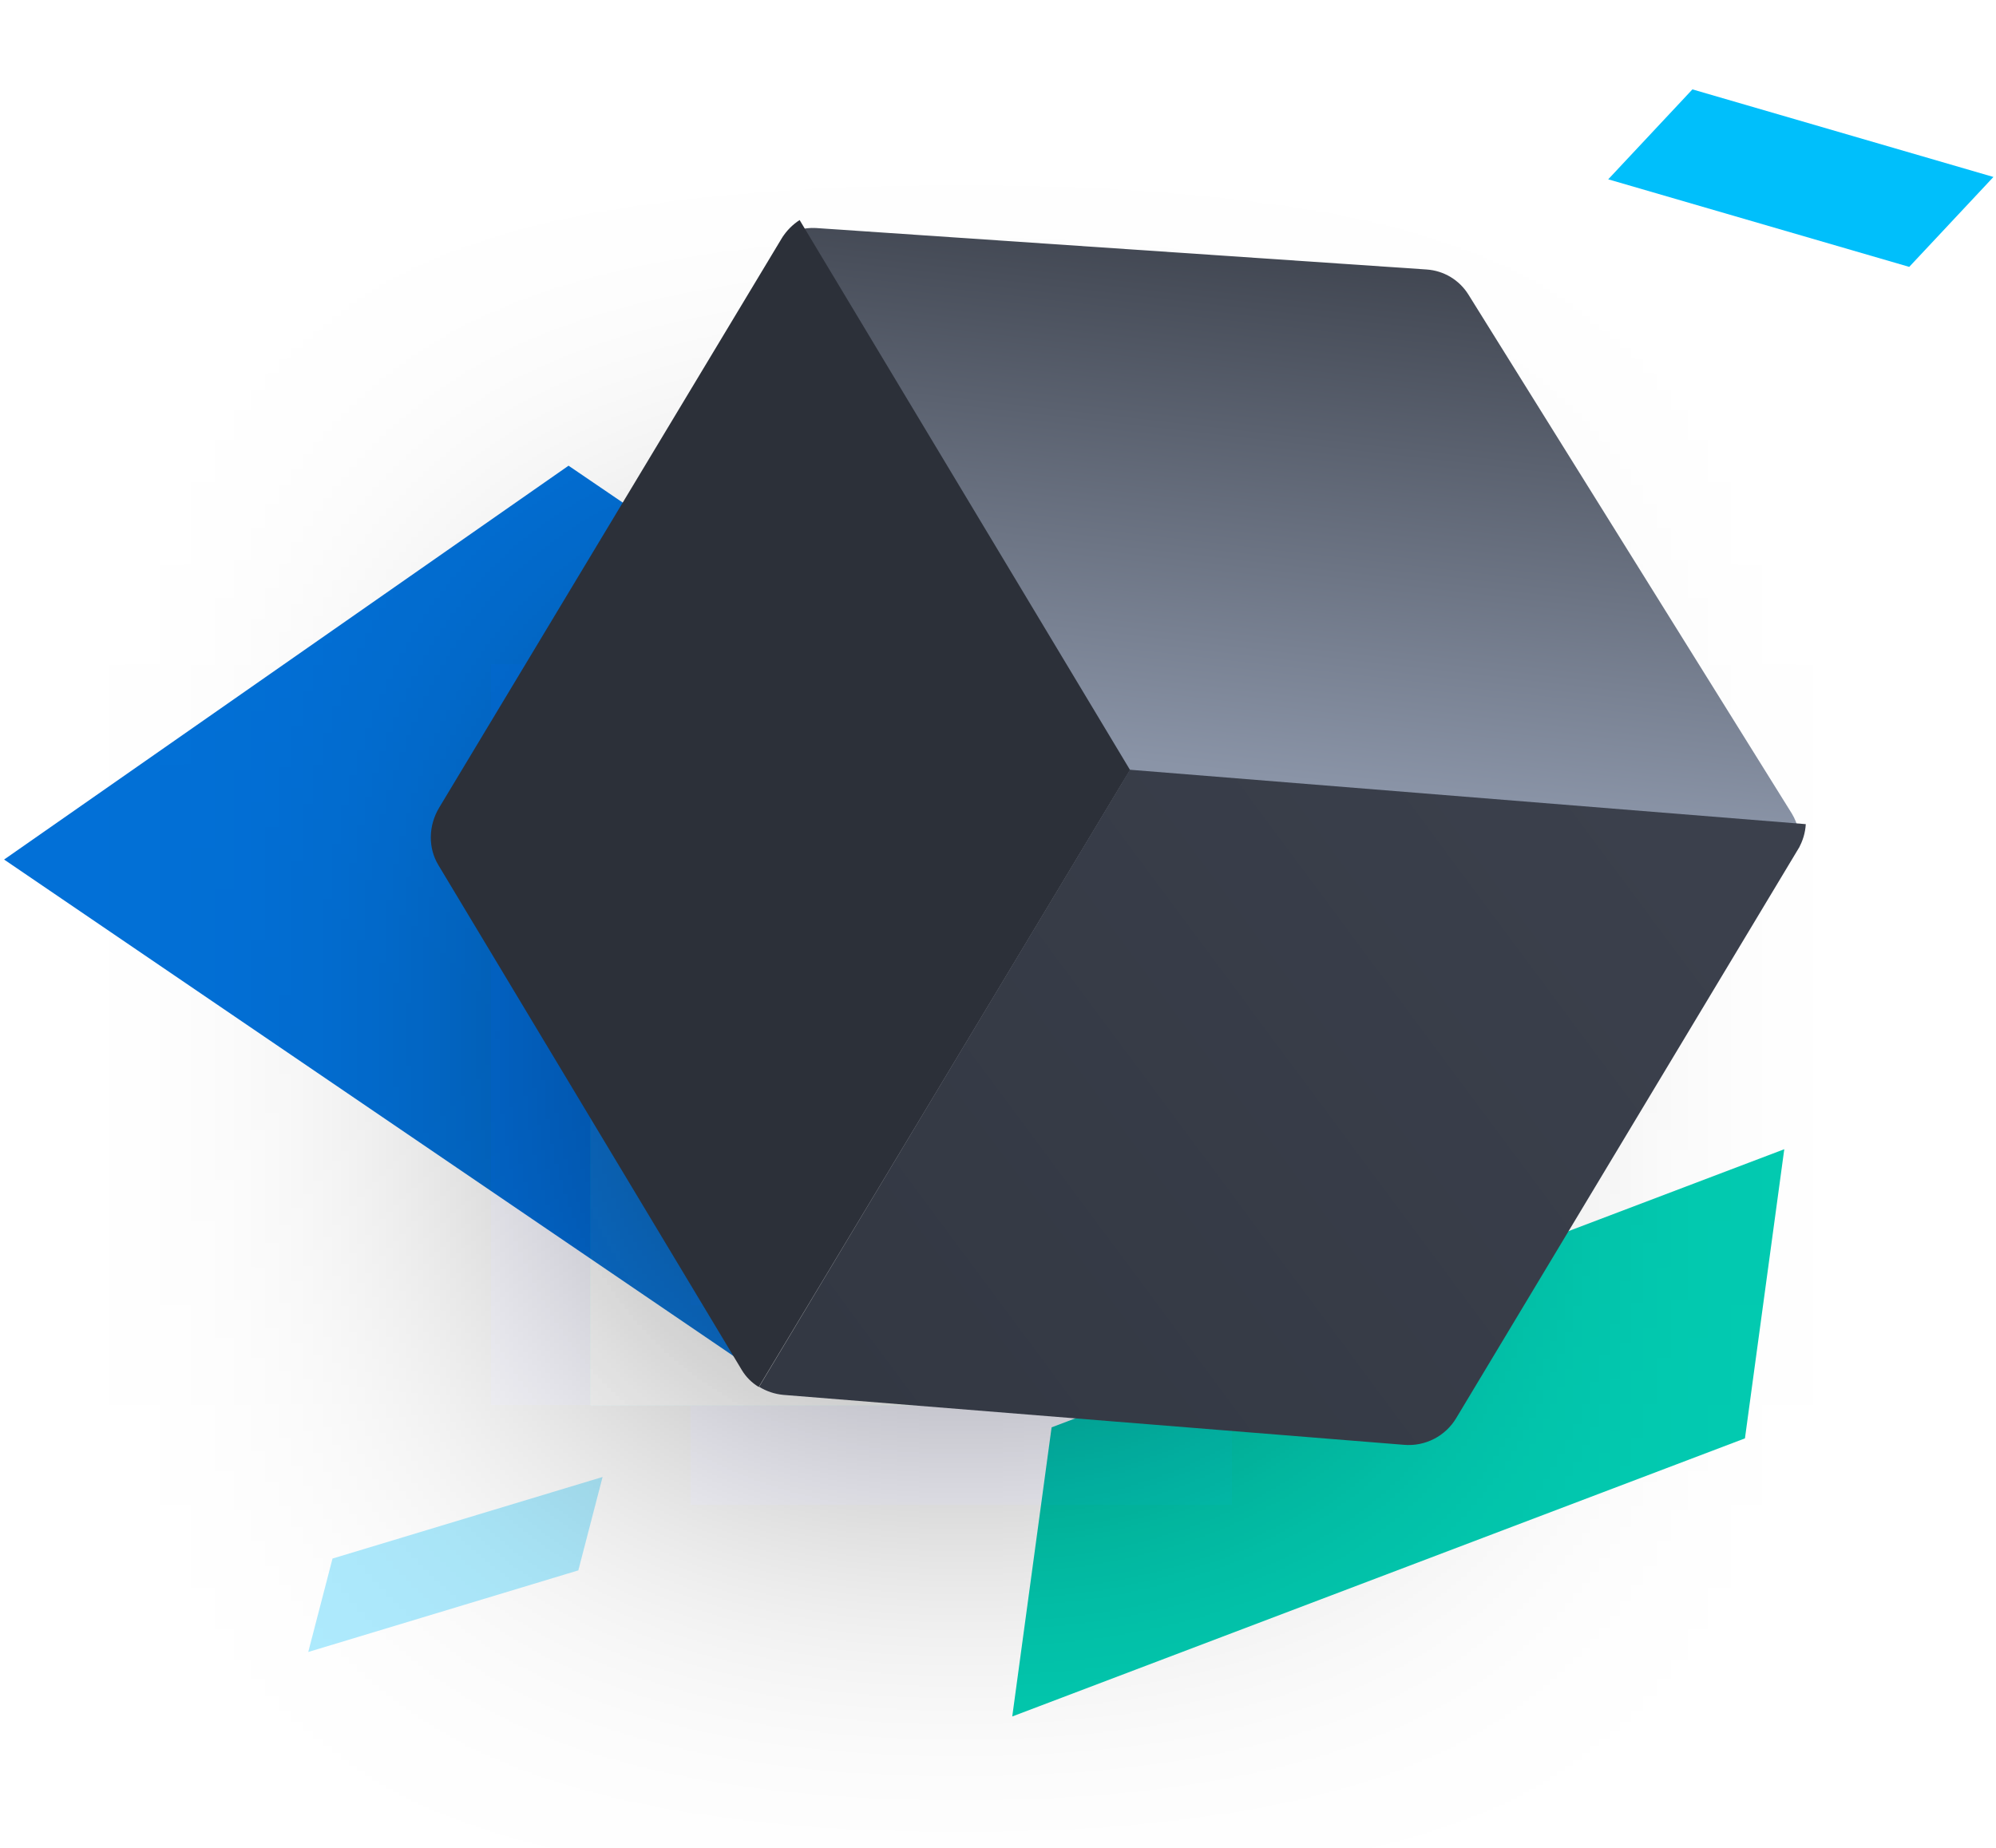
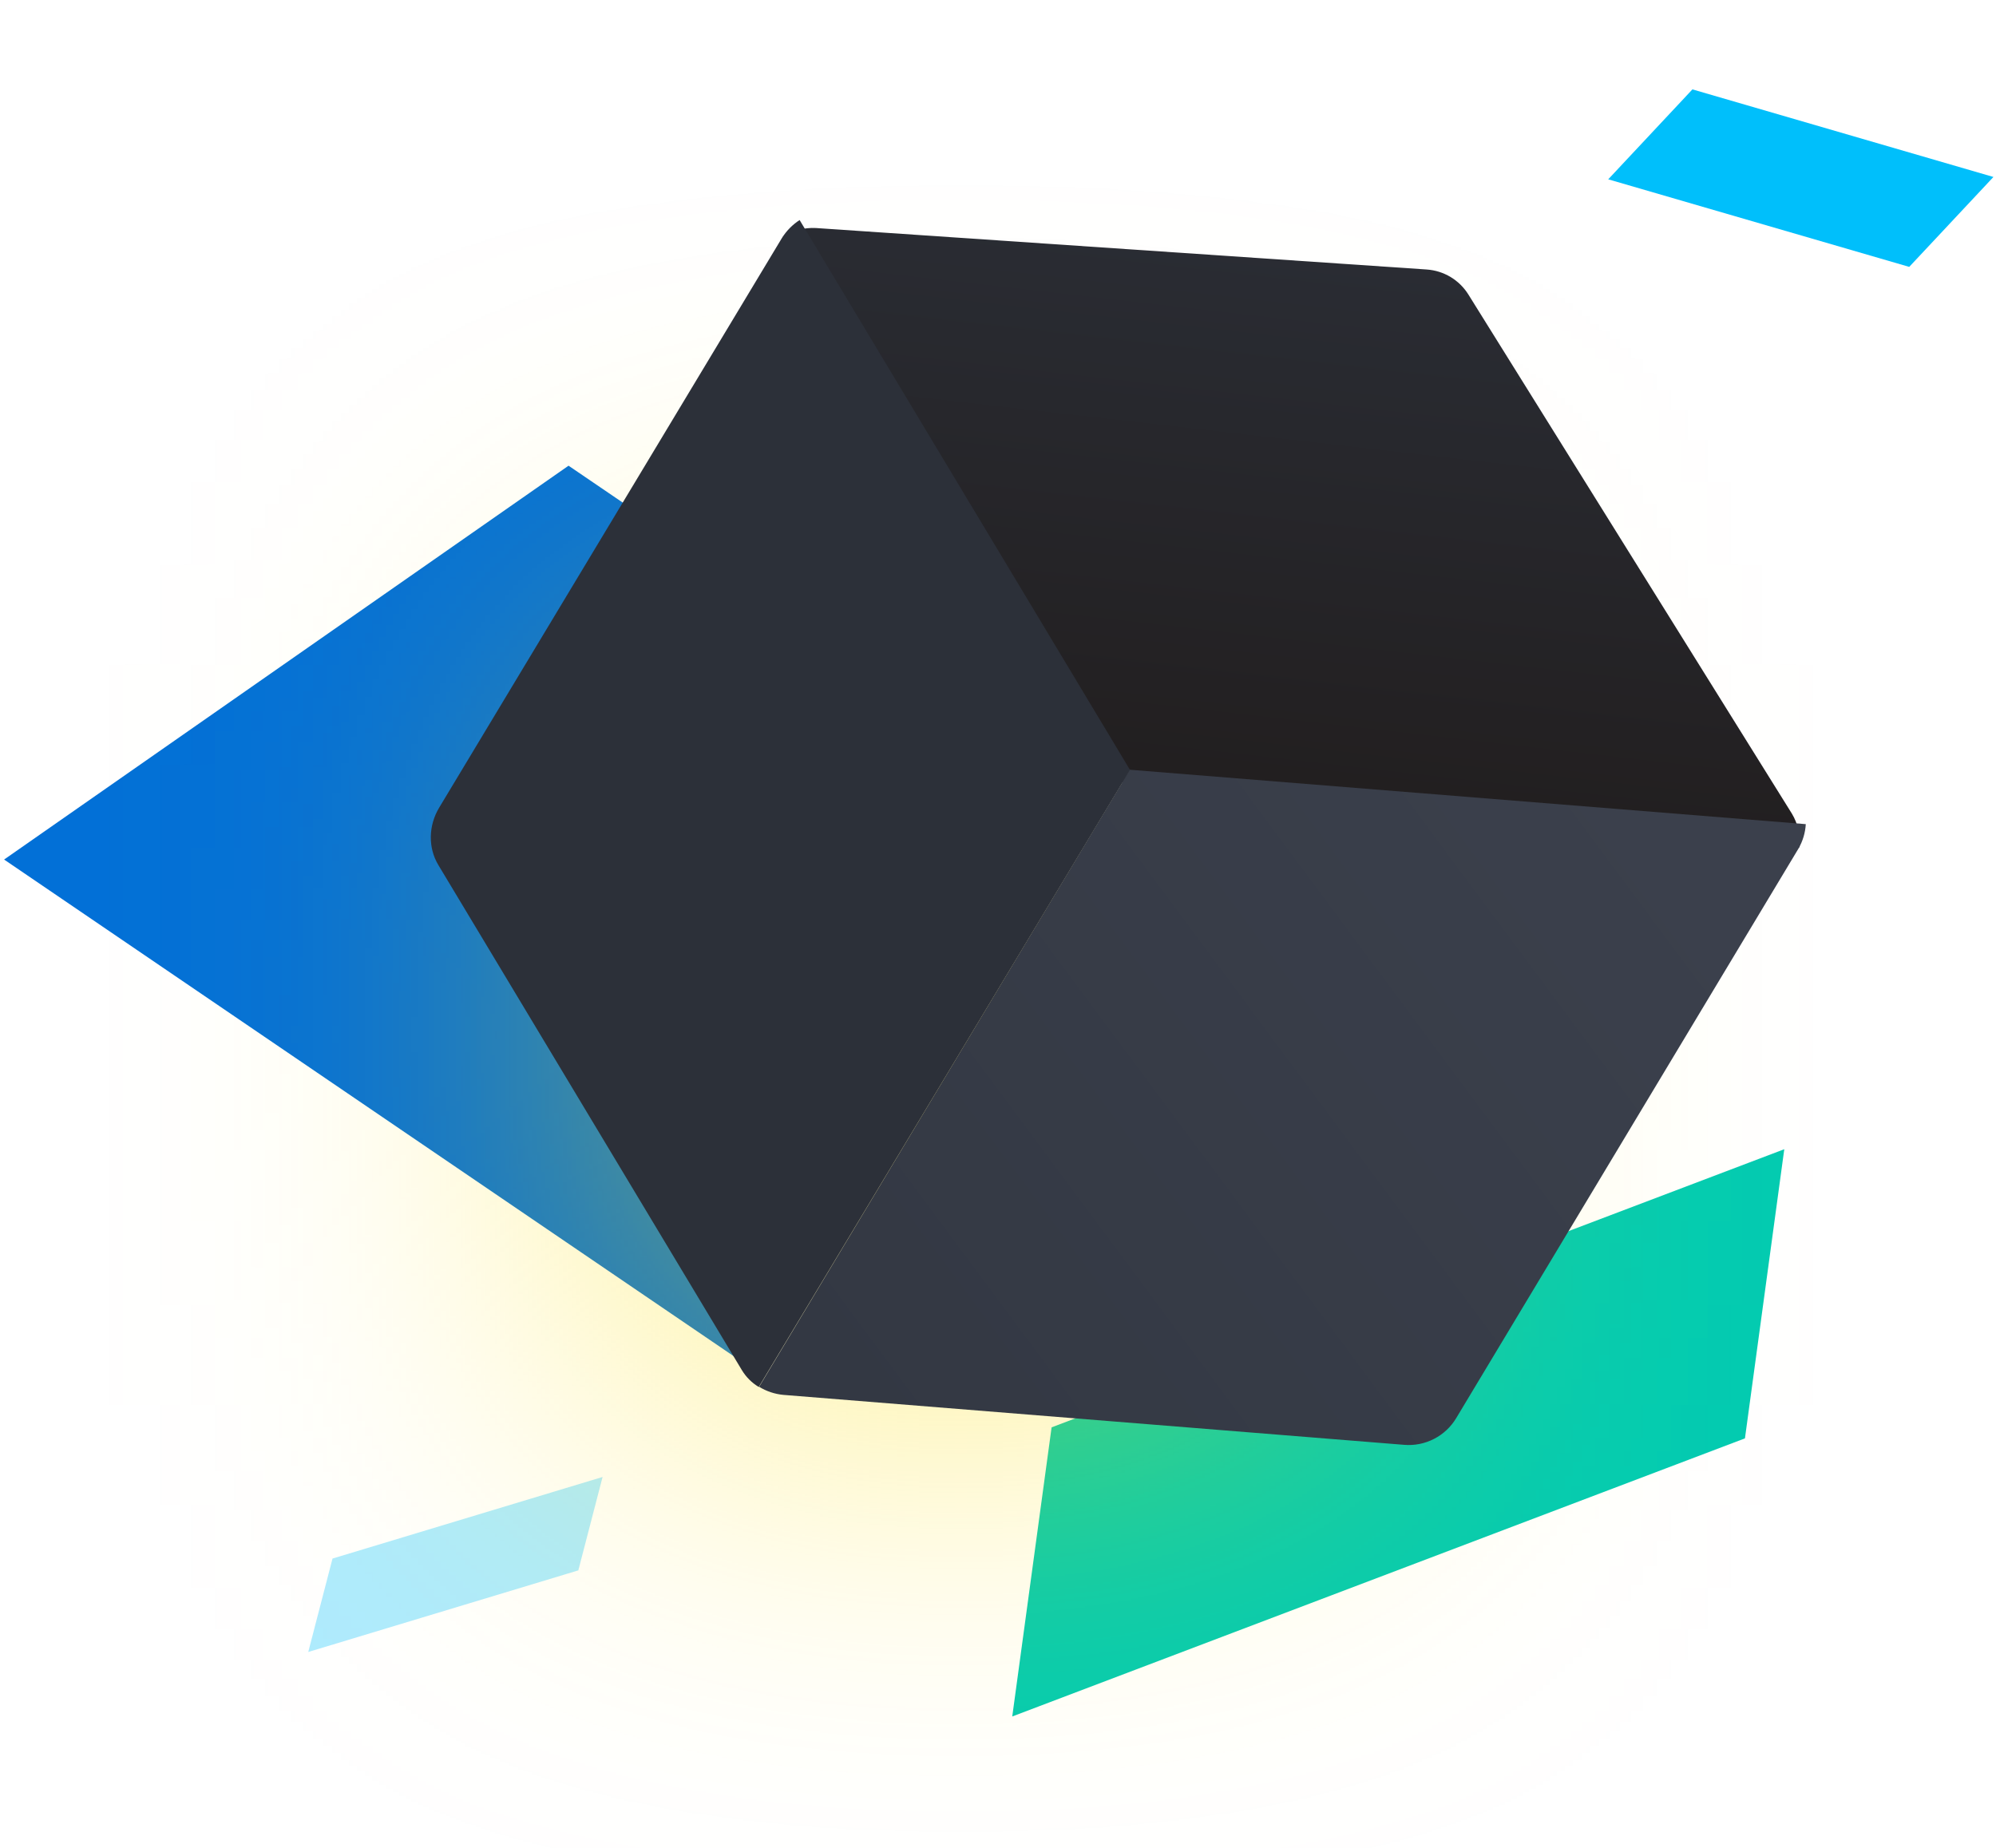
<svg xmlns="http://www.w3.org/2000/svg" width="108" height="100">
  <defs>
    <filter x="-90%" y="-90%" width="280%" height="280%" filterUnits="objectBoundingBox" id="a">
      <feGaussianBlur stdDeviation="12" in="SourceGraphic" />
    </filter>
    <linearGradient x1="17.713%" y1="0%" x2="77.754%" y2="68.424%" id="b">
      <stop stop-color="#2C3039" offset="0%" />
-       <stop stop-color="#8A94A7" offset="100%" />
+       <stop stop-color="#221f20" offset="100%" />
    </linearGradient>
    <linearGradient x1="49.892%" y1=".428%" x2="24.856%" y2="100%" id="c">
      <stop stop-color="#3B404C" offset="0%" />
      <stop stop-color="#333843" offset="100%" />
    </linearGradient>
  </defs>
  <g fill="none" fill-rule="evenodd">
    <path fill-opacity=".32" fill="#00BFFB" d="M31.292 84.984l1.313-5.055-14.613 4.415-1.313 5.056z" />
    <path d="M41.203 74.416L.222 46.516l30.541-21.314 23.908 16.277-11.69 10.84-1.706 22-.072.097z" fill="#0270D7" />
    <path fill="#00BFFB" d="M103.305 14.443l4.556-4.866-16.287-4.74-4.556 4.867z" />
    <path fill="#02CBB1" d="M56.9 77.244L54.771 92.89 94.416 77.84l2.128-15.648z" />
-     <path fill-opacity=".48" fill="#1D2026" filter="url(#a)" d="M31.778 38.241h40v40h-40z" transform="translate(.222 -2.241)" />
+     <path fill-opacity=".48" fill="#fadb00" filter="url(#a)" d="M31.778 38.241h40v40h-40z" transform="translate(.222 -2.241)" />
    <path d="M88.023 31.352a2.962 2.962 0 0 0-1.296-1.359l-29.464-15.06a2.888 2.888 0 0 0-2.634.001L25.147 30.03a2.972 2.972 0 0 0-1.298 1.361l32.078 16.398 32.096-16.436z" fill="url(#b)" fill-rule="nonzero" transform="rotate(31 66.542 55.443)" />
    <path d="M43.266 11.908a3.154 3.154 0 0 0-.96.977L23.763 43.707c-.586.974-.605 2.174-.048 3.1l16.423 27.335c.228.379.543.693.917.917l20.09-33.39-17.878-29.76z" fill="#2C3039" fill-rule="nonzero" />
    <path d="M38.935 50.59v38.956a3.04 3.04 0 0 0 1.35-.3L70.47 74.263a2.994 2.994 0 0 0 1.67-2.697V35.608a2.98 2.98 0 0 0-.342-1.33L38.935 50.59z" fill="url(#c)" transform="rotate(31 66.143 86.153)" />
  </g>
</svg>
